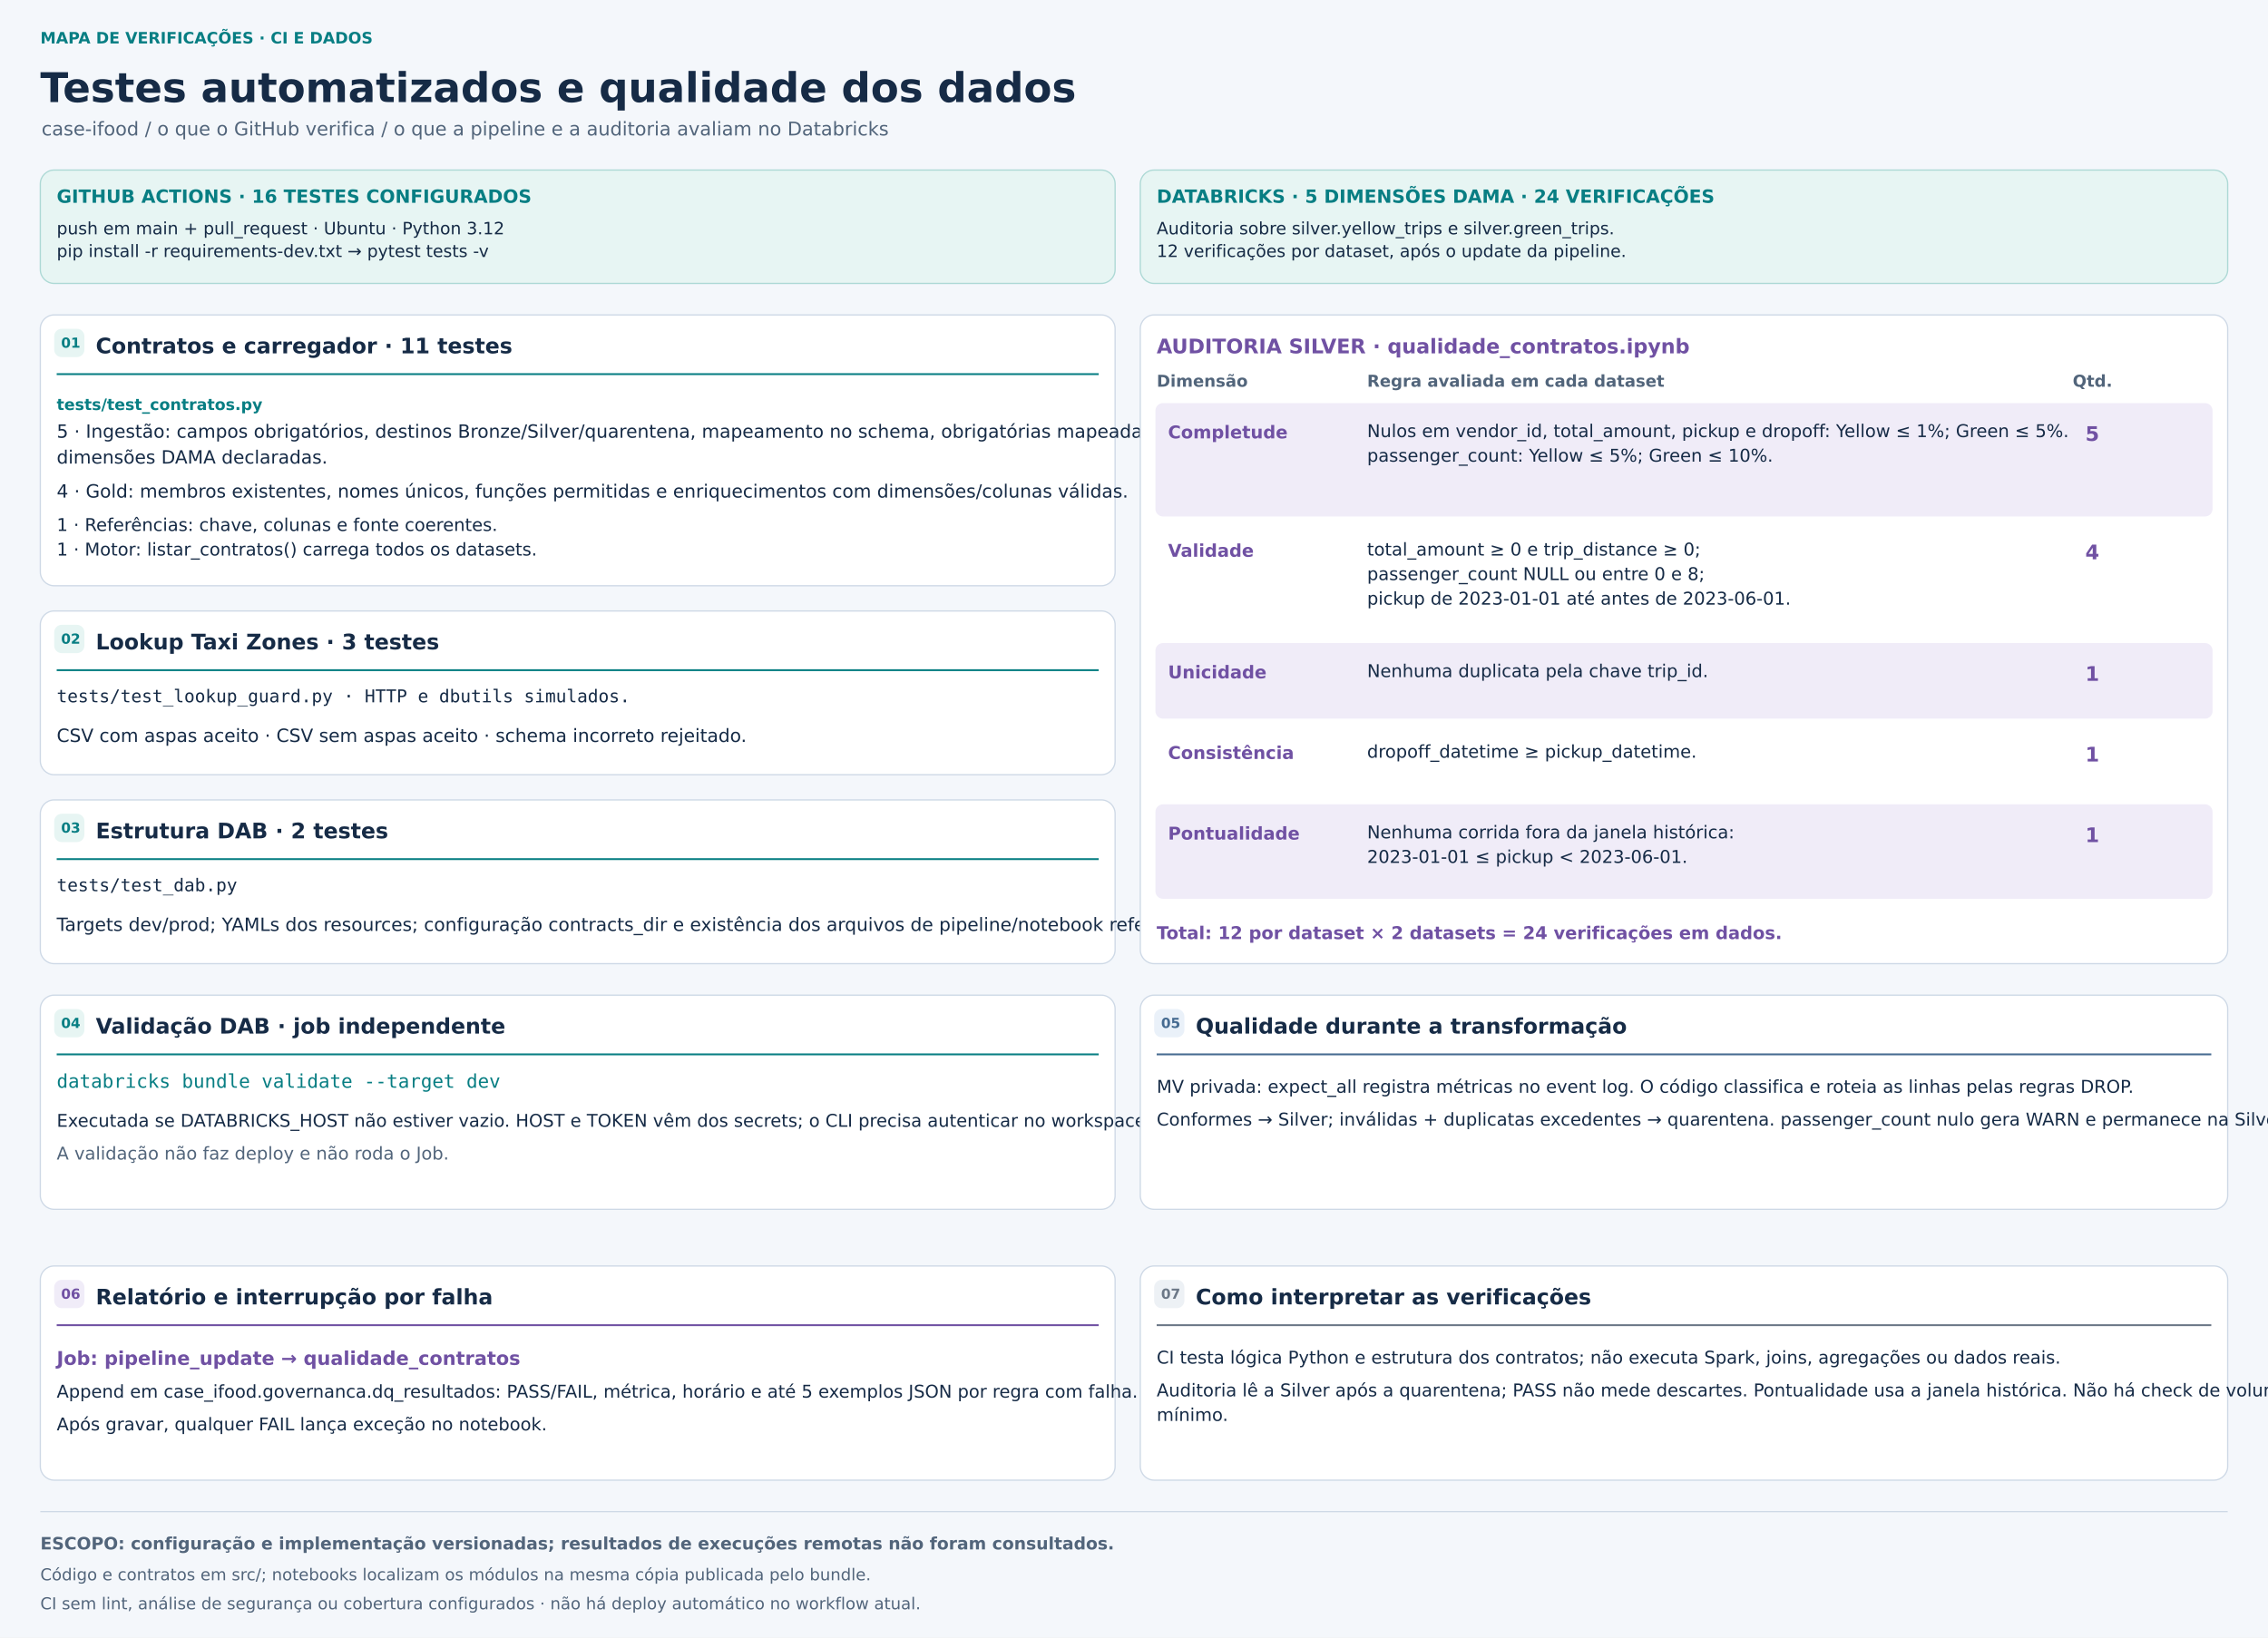
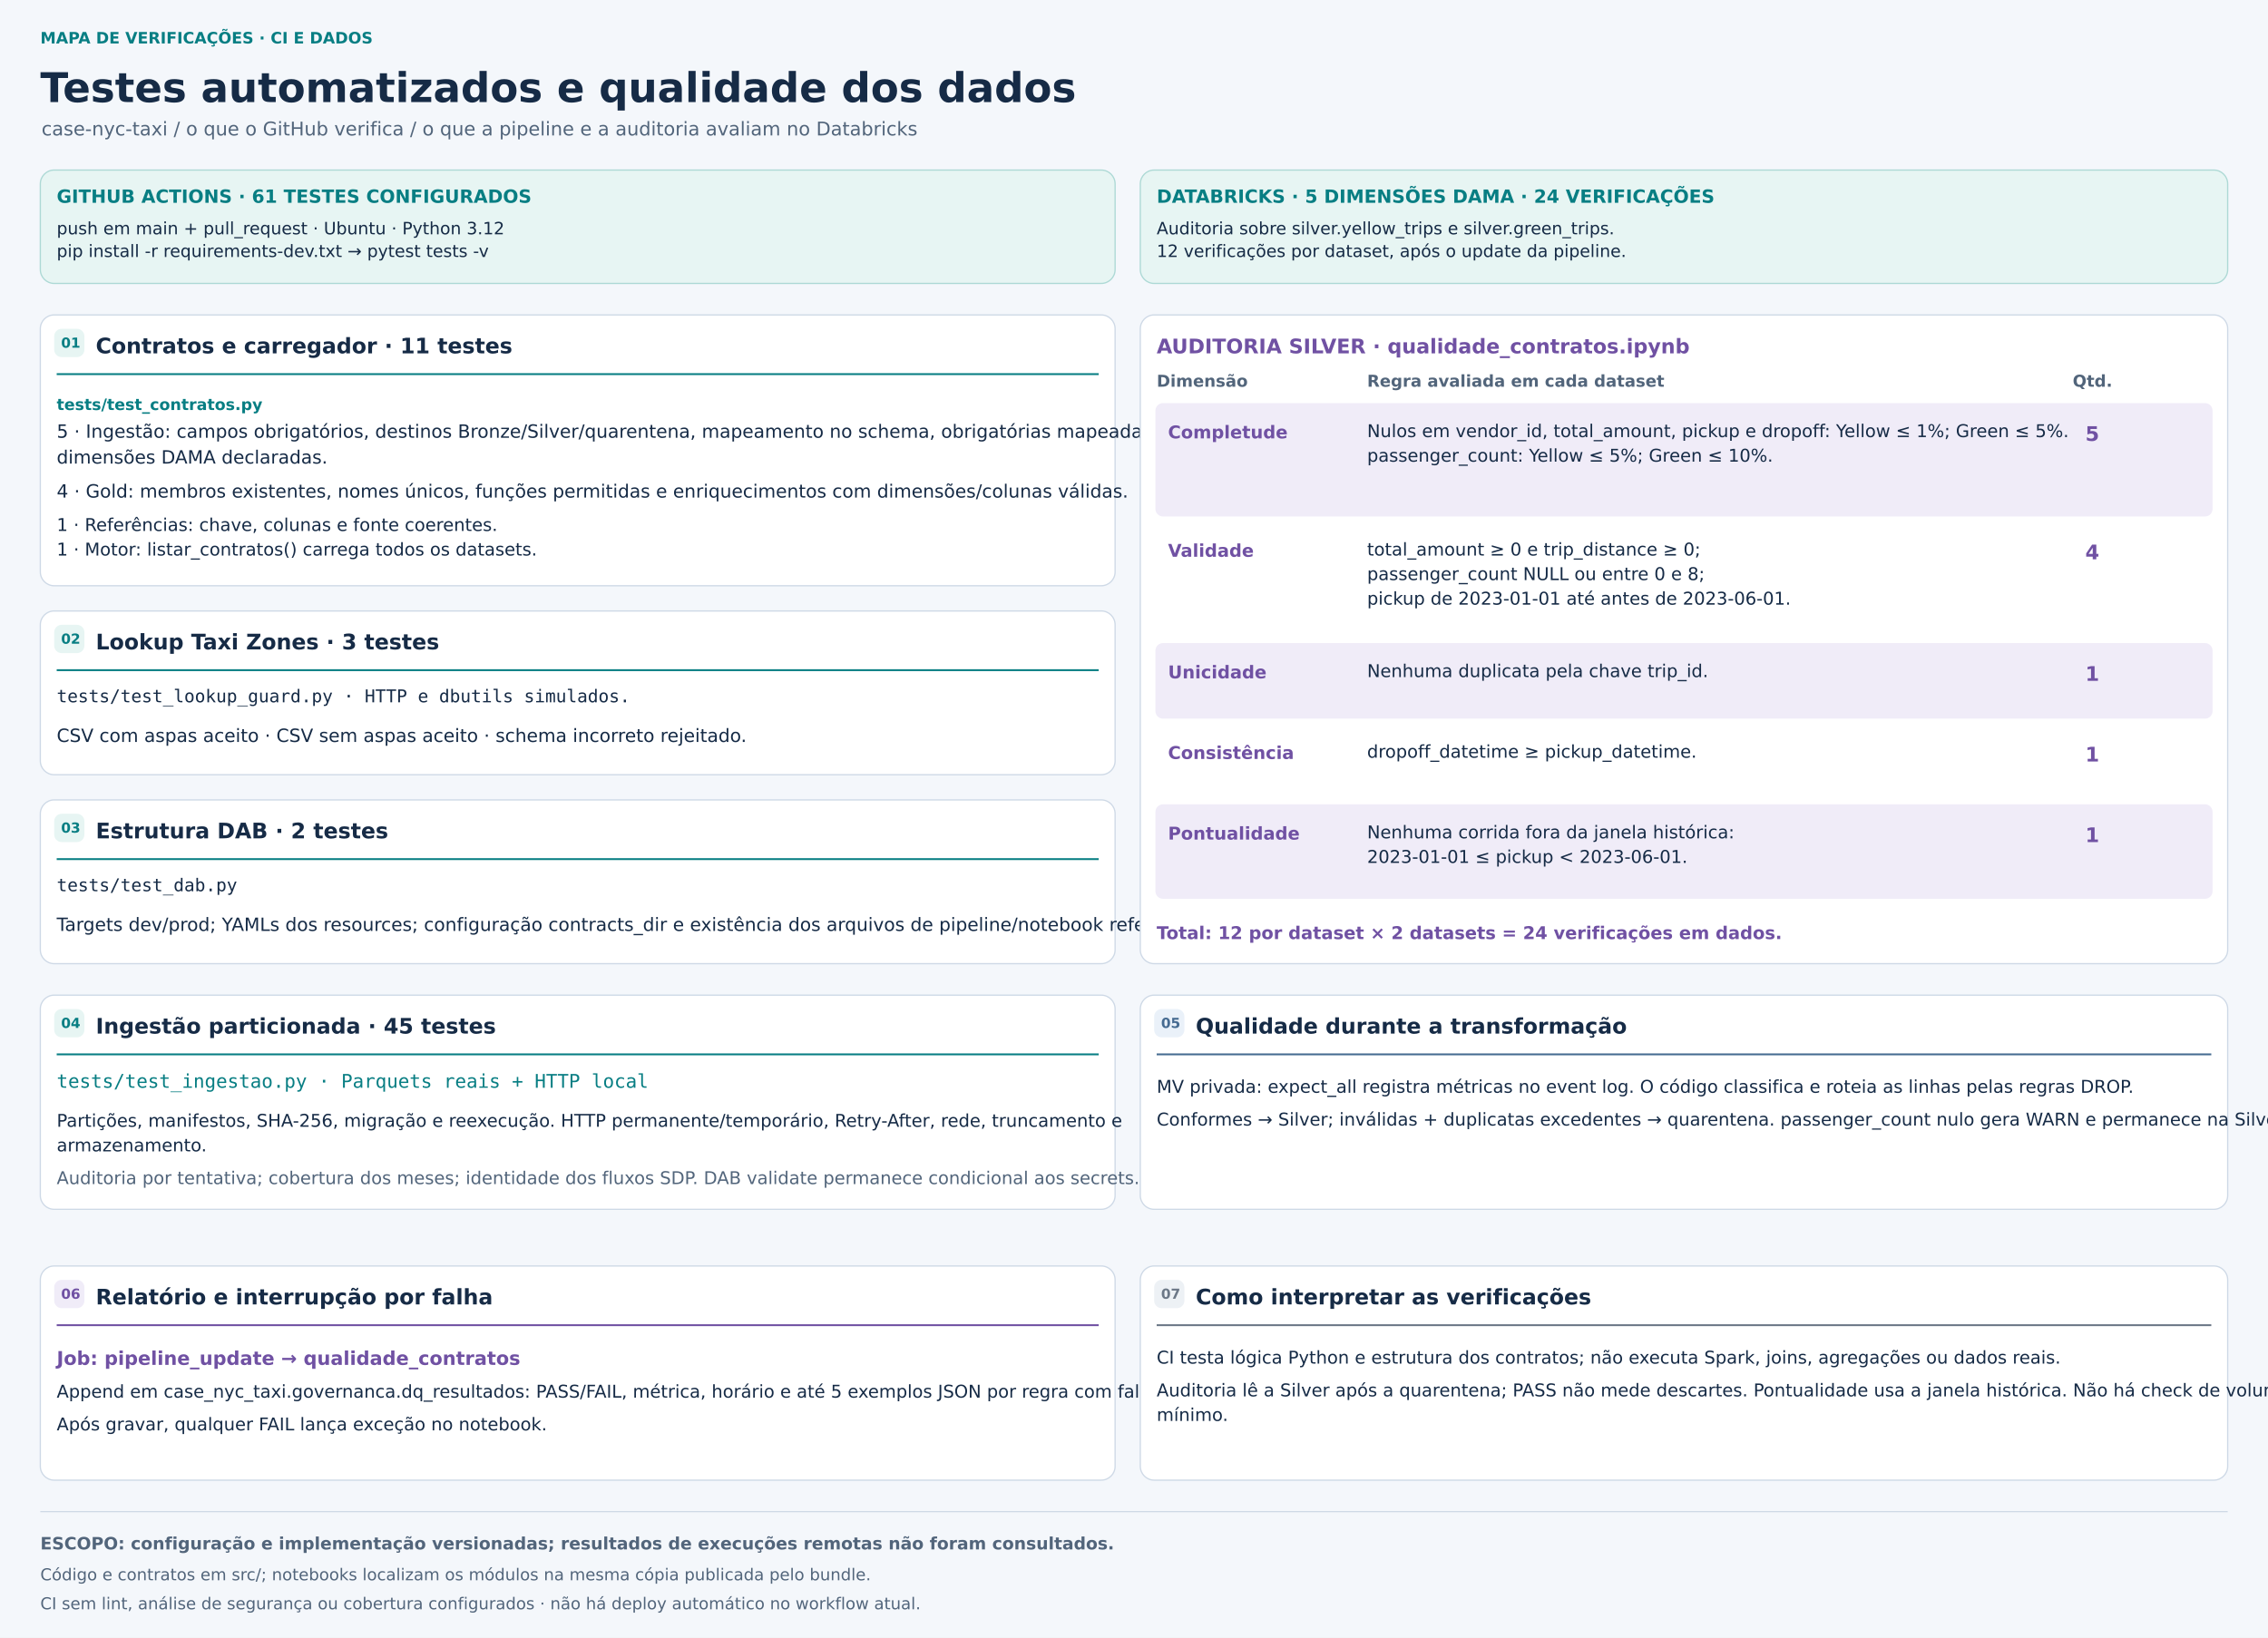
<svg xmlns="http://www.w3.org/2000/svg" width="3600" height="2600" viewBox="0 0 3600 2600" role="img" aria-labelledby="title desc">
  <rect width="3600" height="2600" fill="#F4F7FB" />
  <text x="64" y="69" font-family="'Segoe UI', 'DejaVu Sans', sans-serif" font-size="25" font-weight="700" fill="#087E83">MAPA DE VERIFICAÇÕES  ·  CI E DADOS</text>
  <text x="64" y="162" font-family="'Segoe UI', 'DejaVu Sans', sans-serif" font-size="65" font-weight="700" fill="#162B46">Testes automatizados e qualidade dos dados</text>
-   <text x="66" y="215" font-family="'Segoe UI', 'DejaVu Sans', sans-serif" font-size="30" font-weight="400" fill="#52657B">case-ifood  /  o que o GitHub verifica  /  o que a pipeline e a auditoria avaliam no Databricks</text>
+   <text x="66" y="215" font-family="'Segoe UI', 'DejaVu Sans', sans-serif" font-size="30" font-weight="400" fill="#52657B">case-nyc-taxi  /  o que o GitHub verifica  /  o que a pipeline e a auditoria avaliam no Databricks</text>
  <rect x="64" y="270" width="1706" height="180" rx="22" fill="#E7F5F3" stroke="#ADD9D5" stroke-width="2" />
-   <text x="90" y="322" font-family="'Segoe UI', 'DejaVu Sans', sans-serif" font-size="29" font-weight="700" fill="#087E83">GITHUB ACTIONS · 16 TESTES CONFIGURADOS</text>
+   <text x="90" y="322" font-family="'Segoe UI', 'DejaVu Sans', sans-serif" font-size="29" font-weight="700" fill="#087E83">GITHUB ACTIONS · 61 TESTES CONFIGURADOS</text>
  <text x="90" y="372" font-family="'Segoe UI', 'DejaVu Sans', sans-serif" font-size="27" font-weight="400" fill="#162B46">push em main + pull_request · Ubuntu · Python 3.12</text>
  <text x="90" y="408" font-family="'Segoe UI', 'DejaVu Sans', sans-serif" font-size="27" font-weight="400" fill="#162B46">pip install -r requirements-dev.txt → pytest tests -v</text>
  <rect x="1810" y="270" width="1726" height="180" rx="22" fill="#E7F5F3" stroke="#ADD9D5" stroke-width="2" />
  <text x="1836" y="322" font-family="'Segoe UI', 'DejaVu Sans', sans-serif" font-size="29" font-weight="700" fill="#087E83">DATABRICKS · 5 DIMENSÕES DAMA · 24 VERIFICAÇÕES</text>
  <text x="1836" y="372" font-family="'Segoe UI', 'DejaVu Sans', sans-serif" font-size="27" font-weight="400" fill="#162B46">Auditoria sobre silver.yellow_trips e silver.green_trips.</text>
  <text x="1836" y="408" font-family="'Segoe UI', 'DejaVu Sans', sans-serif" font-size="27" font-weight="400" fill="#162B46">12 verificações por dataset, após o update da pipeline.</text>
  <rect x="64" y="500" width="1706" height="430" rx="22" fill="#FFFFFF" stroke="#CED9E6" stroke-width="2" />
  <rect x="86" y="522" width="48" height="45" rx="12" fill="#E7F5F3" stroke="none" stroke-width="2" />
  <text x="97" y="552" font-family="'Segoe UI', 'DejaVu Sans', sans-serif" font-size="22" font-weight="700" fill="#087E83">01</text>
  <text x="152" y="561" font-family="'Segoe UI', 'DejaVu Sans', sans-serif" font-size="34" font-weight="700" fill="#162B46">Contratos e carregador · 11 testes</text>
  <polyline points="90,594 1744,594" fill="none" stroke="#087E83" stroke-width="3" stroke-linejoin="round" />
  <text x="90" y="651" font-family="'Segoe UI', 'DejaVu Sans', sans-serif" font-size="25" font-weight="700" fill="#087E83">tests/test_contratos.py</text>
  <text x="90" y="695" font-family="'Segoe UI', 'DejaVu Sans', sans-serif" font-size="29" font-weight="400" fill="#162B46">5 · Ingestão: campos obrigatórios, destinos Bronze/Silver/quarentena, mapeamento no schema, obrigatórias mapeadas e</text>
  <text x="90" y="736" font-family="'Segoe UI', 'DejaVu Sans', sans-serif" font-size="29" font-weight="400" fill="#162B46">dimensões DAMA declaradas.</text>
  <text x="90" y="790" font-family="'Segoe UI', 'DejaVu Sans', sans-serif" font-size="29" font-weight="400" fill="#162B46">4 · Gold: membros existentes, nomes únicos, funções permitidas e enriquecimentos com dimensões/colunas válidas.</text>
  <text x="90" y="843" font-family="'Segoe UI', 'DejaVu Sans', sans-serif" font-size="28" font-weight="400" fill="#162B46">1 · Referências: chave, colunas e fonte coerentes.</text>
  <text x="90" y="882" font-family="'Segoe UI', 'DejaVu Sans', sans-serif" font-size="28" font-weight="400" fill="#162B46">1 · Motor: listar_contratos() carrega todos os datasets.</text>
  <rect x="64" y="970" width="1706" height="260" rx="22" fill="#FFFFFF" stroke="#CED9E6" stroke-width="2" />
  <rect x="86" y="992" width="48" height="45" rx="12" fill="#E7F5F3" stroke="none" stroke-width="2" />
  <text x="97" y="1022" font-family="'Segoe UI', 'DejaVu Sans', sans-serif" font-size="22" font-weight="700" fill="#087E83">02</text>
  <text x="152" y="1031" font-family="'Segoe UI', 'DejaVu Sans', sans-serif" font-size="34" font-weight="700" fill="#162B46">Lookup Taxi Zones · 3 testes</text>
  <polyline points="90,1064 1744,1064" fill="none" stroke="#087E83" stroke-width="3" stroke-linejoin="round" />
  <text x="90" y="1115" font-family="Consolas, 'DejaVu Sans Mono', monospace" font-size="28" font-weight="400" fill="#162B46">tests/test_lookup_guard.py · HTTP e dbutils simulados.</text>
  <text x="90" y="1178" font-family="'Segoe UI', 'DejaVu Sans', sans-serif" font-size="29" font-weight="400" fill="#162B46">CSV com aspas aceito · CSV sem aspas aceito · schema incorreto rejeitado.</text>
  <rect x="64" y="1270" width="1706" height="260" rx="22" fill="#FFFFFF" stroke="#CED9E6" stroke-width="2" />
  <rect x="86" y="1292" width="48" height="45" rx="12" fill="#E7F5F3" stroke="none" stroke-width="2" />
  <text x="97" y="1322" font-family="'Segoe UI', 'DejaVu Sans', sans-serif" font-size="22" font-weight="700" fill="#087E83">03</text>
  <text x="152" y="1331" font-family="'Segoe UI', 'DejaVu Sans', sans-serif" font-size="34" font-weight="700" fill="#162B46">Estrutura DAB · 2 testes</text>
  <polyline points="90,1364 1744,1364" fill="none" stroke="#087E83" stroke-width="3" stroke-linejoin="round" />
  <text x="90" y="1415" font-family="Consolas, 'DejaVu Sans Mono', monospace" font-size="28" font-weight="400" fill="#162B46">tests/test_dab.py</text>
  <text x="90" y="1478" font-family="'Segoe UI', 'DejaVu Sans', sans-serif" font-size="29" font-weight="400" fill="#162B46">Targets dev/prod; YAMLs dos resources; configuração contracts_dir e existência dos arquivos de pipeline/notebook referenciados.</text>
  <rect x="1810" y="500" width="1726" height="1030" rx="22" fill="#FFFFFF" stroke="#CED9E6" stroke-width="2" />
  <text x="1836" y="561" font-family="'Segoe UI', 'DejaVu Sans', sans-serif" font-size="32" font-weight="700" fill="#7051A3">AUDITORIA SILVER · qualidade_contratos.ipynb</text>
  <text x="1836" y="614" font-family="'Segoe UI', 'DejaVu Sans', sans-serif" font-size="26" font-weight="700" fill="#52657B">Dimensão</text>
  <text x="2170" y="614" font-family="'Segoe UI', 'DejaVu Sans', sans-serif" font-size="26" font-weight="700" fill="#52657B">Regra avaliada em cada dataset</text>
  <text x="3290" y="614" font-family="'Segoe UI', 'DejaVu Sans', sans-serif" font-size="26" font-weight="700" fill="#52657B">Qtd.</text>
  <rect x="1834" y="640" width="1678" height="180" rx="12" fill="#F0ECF8" stroke="none" stroke-width="2" />
  <text x="1854" y="696" font-family="'Segoe UI', 'DejaVu Sans', sans-serif" font-size="28" font-weight="700" fill="#7051A3">Completude</text>
  <text x="2170" y="694" font-family="'Segoe UI', 'DejaVu Sans', sans-serif" font-size="28" font-weight="400" fill="#162B46">Nulos em vendor_id, total_amount, pickup e dropoff: Yellow ≤ 1%; Green ≤ 5%.</text>
  <text x="2170" y="733" font-family="'Segoe UI', 'DejaVu Sans', sans-serif" font-size="28" font-weight="400" fill="#162B46">passenger_count: Yellow ≤ 5%; Green ≤ 10%.</text>
  <text x="3310" y="700" font-family="'Segoe UI', 'DejaVu Sans', sans-serif" font-size="32" font-weight="700" fill="#7051A3">5</text>
  <rect x="1834" y="828" width="1678" height="185" rx="12" fill="#FFFFFF" stroke="none" stroke-width="2" />
  <text x="1854" y="884" font-family="'Segoe UI', 'DejaVu Sans', sans-serif" font-size="28" font-weight="700" fill="#7051A3">Validade</text>
  <text x="2170" y="882" font-family="'Segoe UI', 'DejaVu Sans', sans-serif" font-size="28" font-weight="400" fill="#162B46">total_amount ≥ 0 e trip_distance ≥ 0;</text>
  <text x="2170" y="921" font-family="'Segoe UI', 'DejaVu Sans', sans-serif" font-size="28" font-weight="400" fill="#162B46">passenger_count NULL ou entre 0 e 8;</text>
  <text x="2170" y="960" font-family="'Segoe UI', 'DejaVu Sans', sans-serif" font-size="28" font-weight="400" fill="#162B46">pickup de 2023-01-01 até antes de 2023-06-01.</text>
  <text x="3310" y="888" font-family="'Segoe UI', 'DejaVu Sans', sans-serif" font-size="32" font-weight="700" fill="#7051A3">4</text>
  <rect x="1834" y="1021" width="1678" height="120" rx="12" fill="#F0ECF8" stroke="none" stroke-width="2" />
  <text x="1854" y="1077" font-family="'Segoe UI', 'DejaVu Sans', sans-serif" font-size="28" font-weight="700" fill="#7051A3">Unicidade</text>
  <text x="2170" y="1075" font-family="'Segoe UI', 'DejaVu Sans', sans-serif" font-size="28" font-weight="400" fill="#162B46">Nenhuma duplicata pela chave trip_id.</text>
  <text x="3310" y="1081" font-family="'Segoe UI', 'DejaVu Sans', sans-serif" font-size="32" font-weight="700" fill="#7051A3">1</text>
  <rect x="1834" y="1149" width="1678" height="120" rx="12" fill="#FFFFFF" stroke="none" stroke-width="2" />
  <text x="1854" y="1205" font-family="'Segoe UI', 'DejaVu Sans', sans-serif" font-size="28" font-weight="700" fill="#7051A3">Consistência</text>
  <text x="2170" y="1203" font-family="'Segoe UI', 'DejaVu Sans', sans-serif" font-size="28" font-weight="400" fill="#162B46">dropoff_datetime ≥ pickup_datetime.</text>
  <text x="3310" y="1209" font-family="'Segoe UI', 'DejaVu Sans', sans-serif" font-size="32" font-weight="700" fill="#7051A3">1</text>
  <rect x="1834" y="1277" width="1678" height="150" rx="12" fill="#F0ECF8" stroke="none" stroke-width="2" />
  <text x="1854" y="1333" font-family="'Segoe UI', 'DejaVu Sans', sans-serif" font-size="28" font-weight="700" fill="#7051A3">Pontualidade</text>
  <text x="2170" y="1331" font-family="'Segoe UI', 'DejaVu Sans', sans-serif" font-size="28" font-weight="400" fill="#162B46">Nenhuma corrida fora da janela histórica:</text>
  <text x="2170" y="1370" font-family="'Segoe UI', 'DejaVu Sans', sans-serif" font-size="28" font-weight="400" fill="#162B46">2023-01-01 ≤ pickup &lt; 2023-06-01.</text>
  <text x="3310" y="1337" font-family="'Segoe UI', 'DejaVu Sans', sans-serif" font-size="32" font-weight="700" fill="#7051A3">1</text>
  <text x="1836" y="1491" font-family="'Segoe UI', 'DejaVu Sans', sans-serif" font-size="28" font-weight="700" fill="#7051A3">Total: 12 por dataset × 2 datasets = 24 verificações em dados.</text>
  <rect x="64" y="1580" width="1706" height="340" rx="22" fill="#FFFFFF" stroke="#CED9E6" stroke-width="2" />
  <rect x="86" y="1602" width="48" height="45" rx="12" fill="#E7F5F3" stroke="none" stroke-width="2" />
  <text x="97" y="1632" font-family="'Segoe UI', 'DejaVu Sans', sans-serif" font-size="22" font-weight="700" fill="#087E83">04</text>
-   <text x="152" y="1641" font-family="'Segoe UI', 'DejaVu Sans', sans-serif" font-size="34" font-weight="700" fill="#162B46">Validação DAB · job independente</text>
+   <text x="152" y="1641" font-family="'Segoe UI', 'DejaVu Sans', sans-serif" font-size="34" font-weight="700" fill="#162B46">Ingestão particionada · 45 testes</text>
  <polyline points="90,1674 1744,1674" fill="none" stroke="#087E83" stroke-width="3" stroke-linejoin="round" />
-   <text x="90" y="1727" font-family="Consolas, 'DejaVu Sans Mono', monospace" font-size="30" font-weight="400" fill="#087E83">databricks bundle validate --target dev</text>
-   <text x="90" y="1789" font-family="'Segoe UI', 'DejaVu Sans', sans-serif" font-size="28" font-weight="400" fill="#162B46">Executada se DATABRICKS_HOST não estiver vazio. HOST e TOKEN vêm dos secrets; o CLI precisa autenticar no workspace.</text>
-   <text x="90" y="1841" font-family="'Segoe UI', 'DejaVu Sans', sans-serif" font-size="28" font-weight="400" fill="#52657B">A validação não faz deploy e não roda o Job.</text>
+   <text x="90" y="1727" font-family="Consolas, 'DejaVu Sans Mono', monospace" font-size="30" font-weight="400" fill="#087E83">tests/test_ingestao.py · Parquets reais + HTTP local</text>
+   <text x="90" y="1789" font-family="'Segoe UI', 'DejaVu Sans', sans-serif" font-size="28" font-weight="400" fill="#162B46">Partições, manifestos, SHA-256, migração e reexecução. HTTP permanente/temporário, Retry-After, rede, truncamento e</text>
+   <text x="90" y="1828" font-family="'Segoe UI', 'DejaVu Sans', sans-serif" font-size="28" font-weight="400" fill="#162B46">armazenamento.</text>
+   <text x="90" y="1880" font-family="'Segoe UI', 'DejaVu Sans', sans-serif" font-size="28" font-weight="400" fill="#52657B">Auditoria por tentativa; cobertura dos meses; identidade dos fluxos SDP. DAB validate permanece condicional aos secrets.</text>
  <rect x="1810" y="1580" width="1726" height="340" rx="22" fill="#FFFFFF" stroke="#CED9E6" stroke-width="2" />
  <rect x="1832" y="1602" width="48" height="45" rx="12" fill="#EAF1F9" stroke="none" stroke-width="2" />
  <text x="1843" y="1632" font-family="'Segoe UI', 'DejaVu Sans', sans-serif" font-size="22" font-weight="700" fill="#466B91">05</text>
  <text x="1898" y="1641" font-family="'Segoe UI', 'DejaVu Sans', sans-serif" font-size="34" font-weight="700" fill="#162B46">Qualidade durante a transformação</text>
  <polyline points="1836,1674 3510,1674" fill="none" stroke="#466B91" stroke-width="3" stroke-linejoin="round" />
  <text x="1836" y="1735" font-family="'Segoe UI', 'DejaVu Sans', sans-serif" font-size="28" font-weight="400" fill="#162B46">MV privada: expect_all registra métricas no event log. O código classifica e roteia as linhas pelas regras DROP.</text>
  <text x="1836" y="1787" font-family="'Segoe UI', 'DejaVu Sans', sans-serif" font-size="28" font-weight="400" fill="#162B46">Conformes → Silver; inválidas + duplicatas excedentes → quarentena. passenger_count nulo gera WARN e permanece na Silver.</text>
  <rect x="64" y="2010" width="1706" height="340" rx="22" fill="#FFFFFF" stroke="#CED9E6" stroke-width="2" />
  <rect x="86" y="2032" width="48" height="45" rx="12" fill="#F0ECF8" stroke="none" stroke-width="2" />
  <text x="97" y="2062" font-family="'Segoe UI', 'DejaVu Sans', sans-serif" font-size="22" font-weight="700" fill="#7051A3">06</text>
  <text x="152" y="2071" font-family="'Segoe UI', 'DejaVu Sans', sans-serif" font-size="34" font-weight="700" fill="#162B46">Relatório e interrupção por falha</text>
  <polyline points="90,2104 1744,2104" fill="none" stroke="#7051A3" stroke-width="3" stroke-linejoin="round" />
  <text x="90" y="2167" font-family="'Segoe UI', 'DejaVu Sans', sans-serif" font-size="30" font-weight="700" fill="#7051A3">Job: pipeline_update → qualidade_contratos</text>
-   <text x="90" y="2219" font-family="'Segoe UI', 'DejaVu Sans', sans-serif" font-size="28" font-weight="400" fill="#162B46">Append em case_ifood.governanca.dq_resultados: PASS/FAIL, métrica, horário e até 5 exemplos JSON por regra com falha.</text>
+   <text x="90" y="2219" font-family="'Segoe UI', 'DejaVu Sans', sans-serif" font-size="28" font-weight="400" fill="#162B46">Append em case_nyc_taxi.governanca.dq_resultados: PASS/FAIL, métrica, horário e até 5 exemplos JSON por regra com falha.</text>
  <text x="90" y="2271" font-family="'Segoe UI', 'DejaVu Sans', sans-serif" font-size="28" font-weight="400" fill="#162B46">Após gravar, qualquer FAIL lança exceção no notebook.</text>
  <rect x="1810" y="2010" width="1726" height="340" rx="22" fill="#FFFFFF" stroke="#CED9E6" stroke-width="2" />
  <rect x="1832" y="2032" width="48" height="45" rx="12" fill="#EDF1F5" stroke="none" stroke-width="2" />
  <text x="1843" y="2062" font-family="'Segoe UI', 'DejaVu Sans', sans-serif" font-size="22" font-weight="700" fill="#6C7887">07</text>
  <text x="1898" y="2071" font-family="'Segoe UI', 'DejaVu Sans', sans-serif" font-size="34" font-weight="700" fill="#162B46">Como interpretar as verificações</text>
  <polyline points="1836,2104 3510,2104" fill="none" stroke="#6C7887" stroke-width="3" stroke-linejoin="round" />
  <text x="1836" y="2165" font-family="'Segoe UI', 'DejaVu Sans', sans-serif" font-size="28" font-weight="400" fill="#162B46">CI testa lógica Python e estrutura dos contratos; não executa Spark, joins, agregações ou dados reais.</text>
  <text x="1836" y="2217" font-family="'Segoe UI', 'DejaVu Sans', sans-serif" font-size="28" font-weight="400" fill="#162B46">Auditoria lê a Silver após a quarentena; PASS não mede descartes. Pontualidade usa a janela histórica. Não há check de volume</text>
  <text x="1836" y="2256" font-family="'Segoe UI', 'DejaVu Sans', sans-serif" font-size="28" font-weight="400" fill="#162B46">mínimo.</text>
  <polyline points="64,2400 3536,2400" fill="none" stroke="#CED9E6" stroke-width="2" stroke-linejoin="round" />
  <text x="64" y="2460" font-family="'Segoe UI', 'DejaVu Sans', sans-serif" font-size="27" font-weight="700" fill="#52657B">ESCOPO: configuração e implementação versionadas; resultados de execuções remotas não foram consultados.</text>
  <text x="64" y="2509" font-family="'Segoe UI', 'DejaVu Sans', sans-serif" font-size="26" font-weight="400" fill="#52657B">Código e contratos em src/; notebooks localizam os módulos na mesma cópia publicada pelo bundle.</text>
  <text x="64" y="2555" font-family="'Segoe UI', 'DejaVu Sans', sans-serif" font-size="26" font-weight="400" fill="#52657B">CI sem lint, análise de segurança ou cobertura configurados · não há deploy automático no workflow atual.</text>
</svg>
